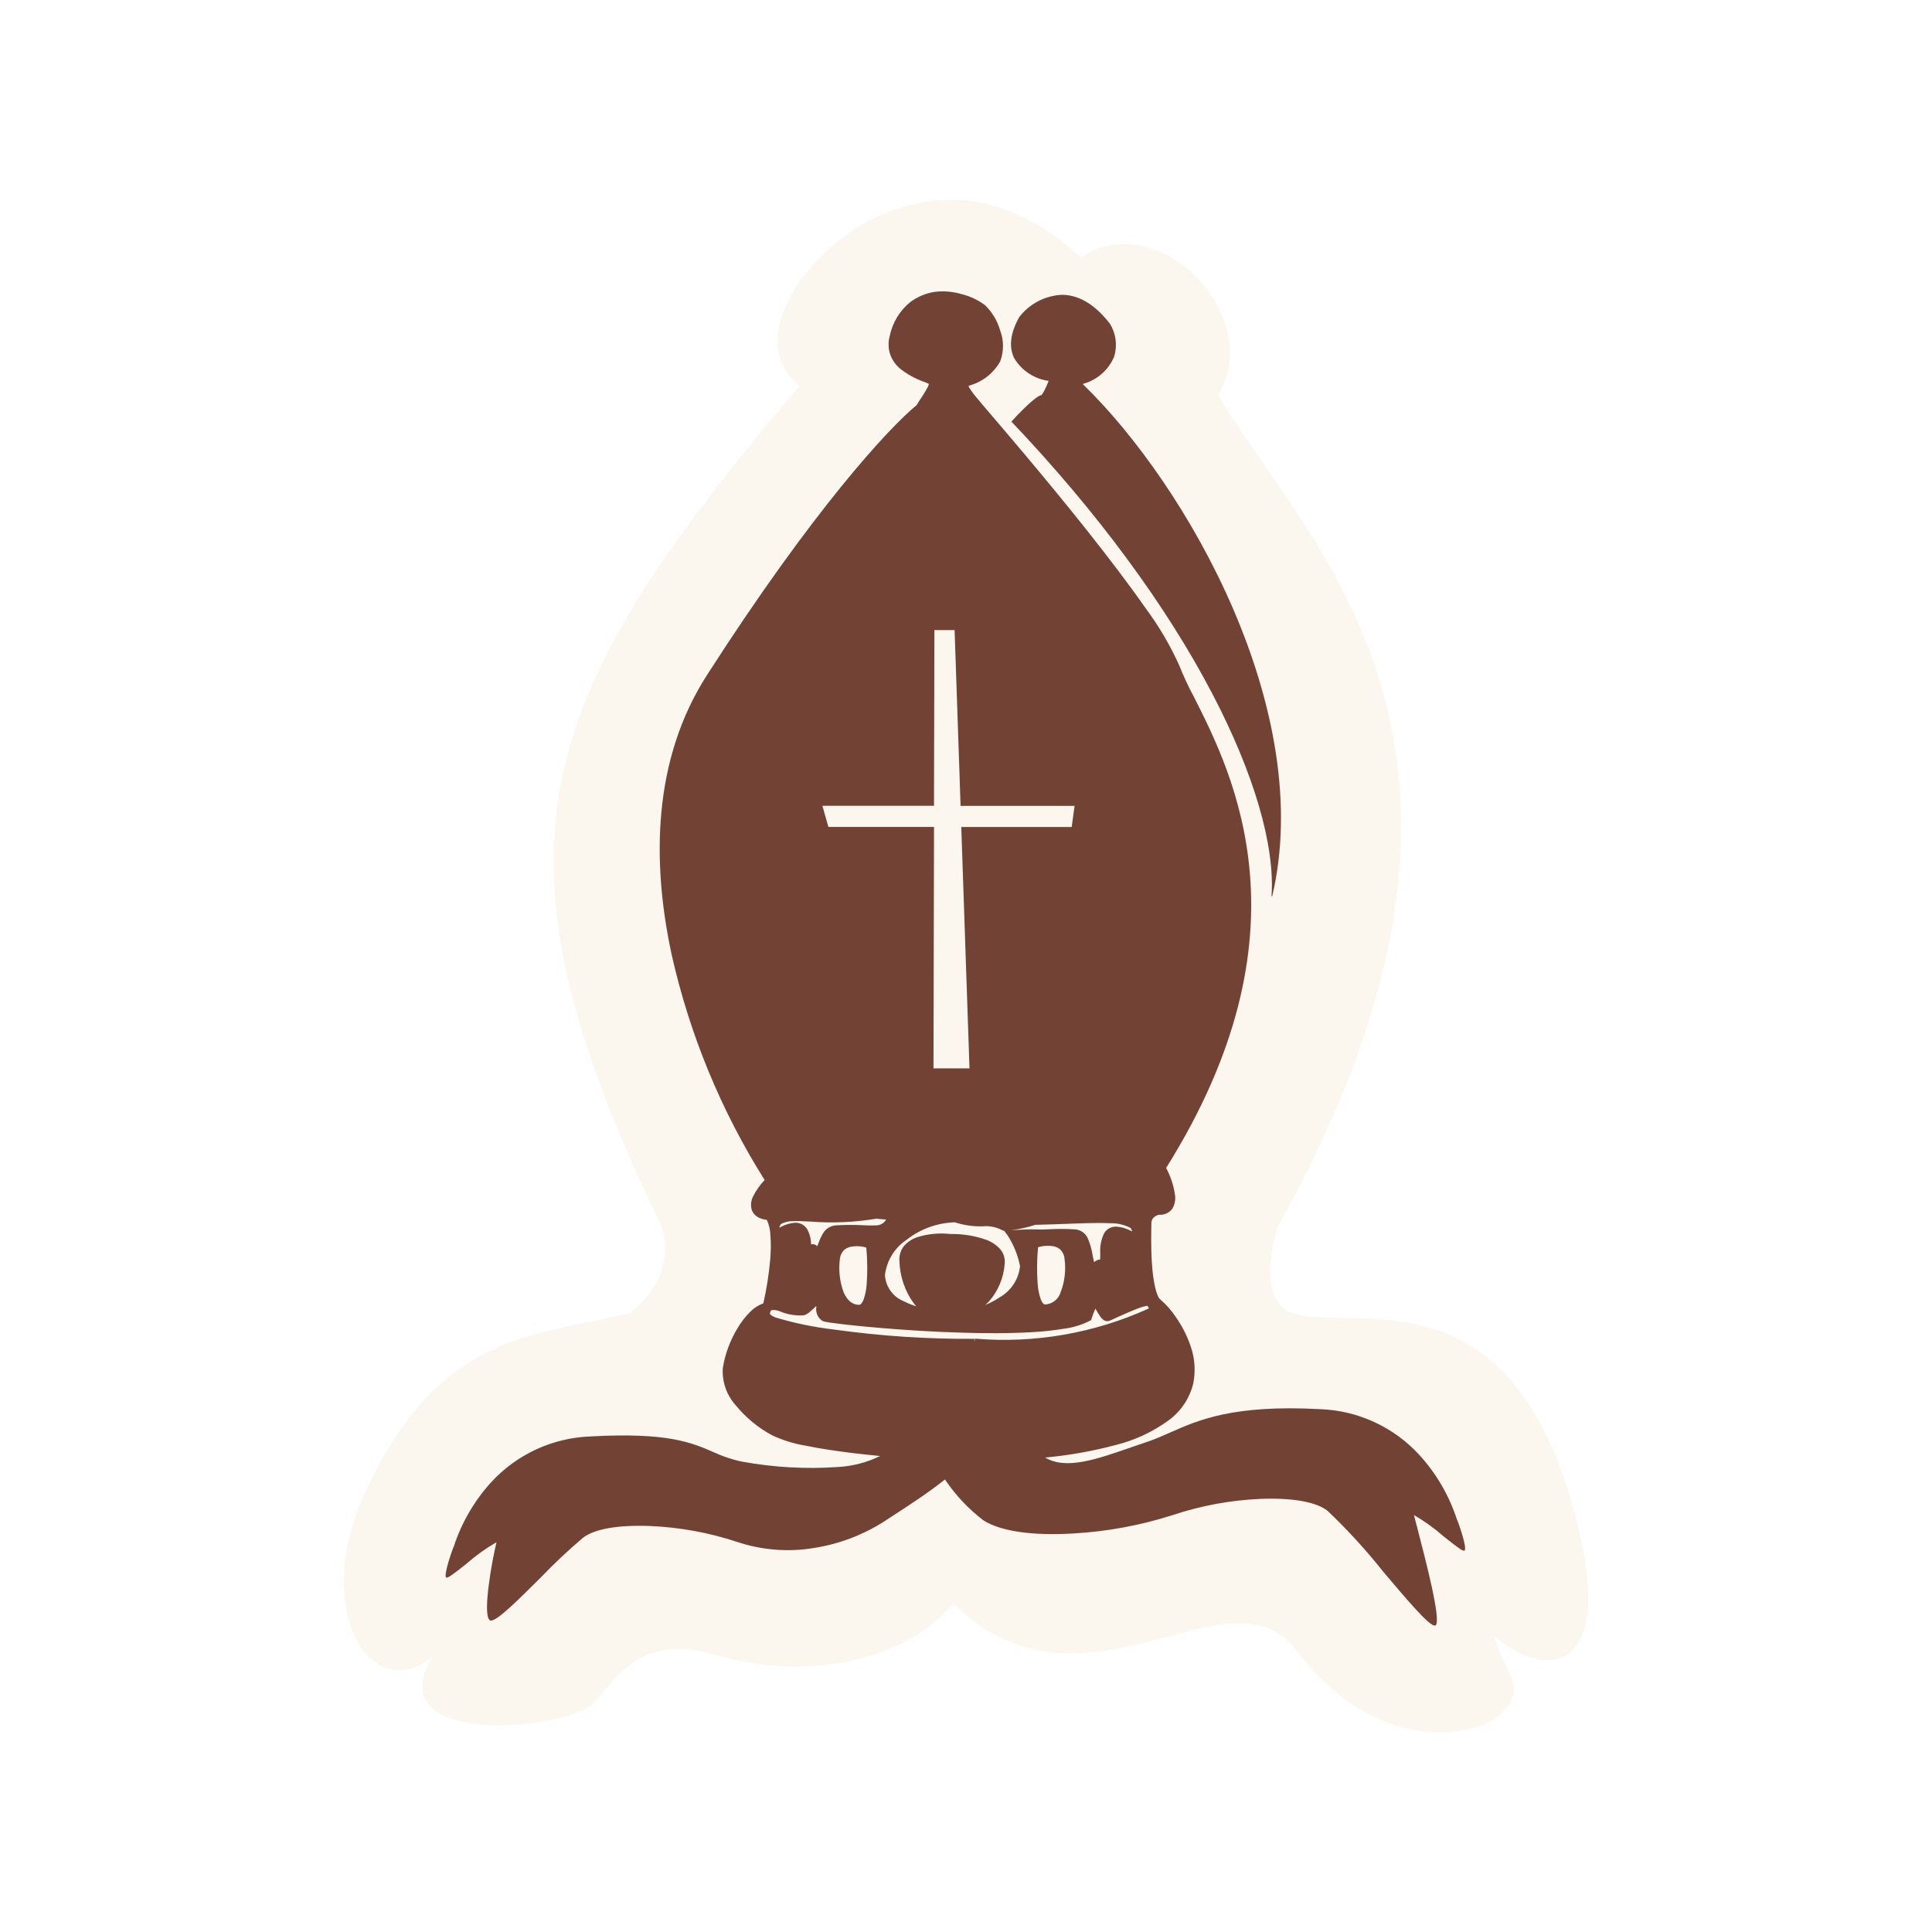
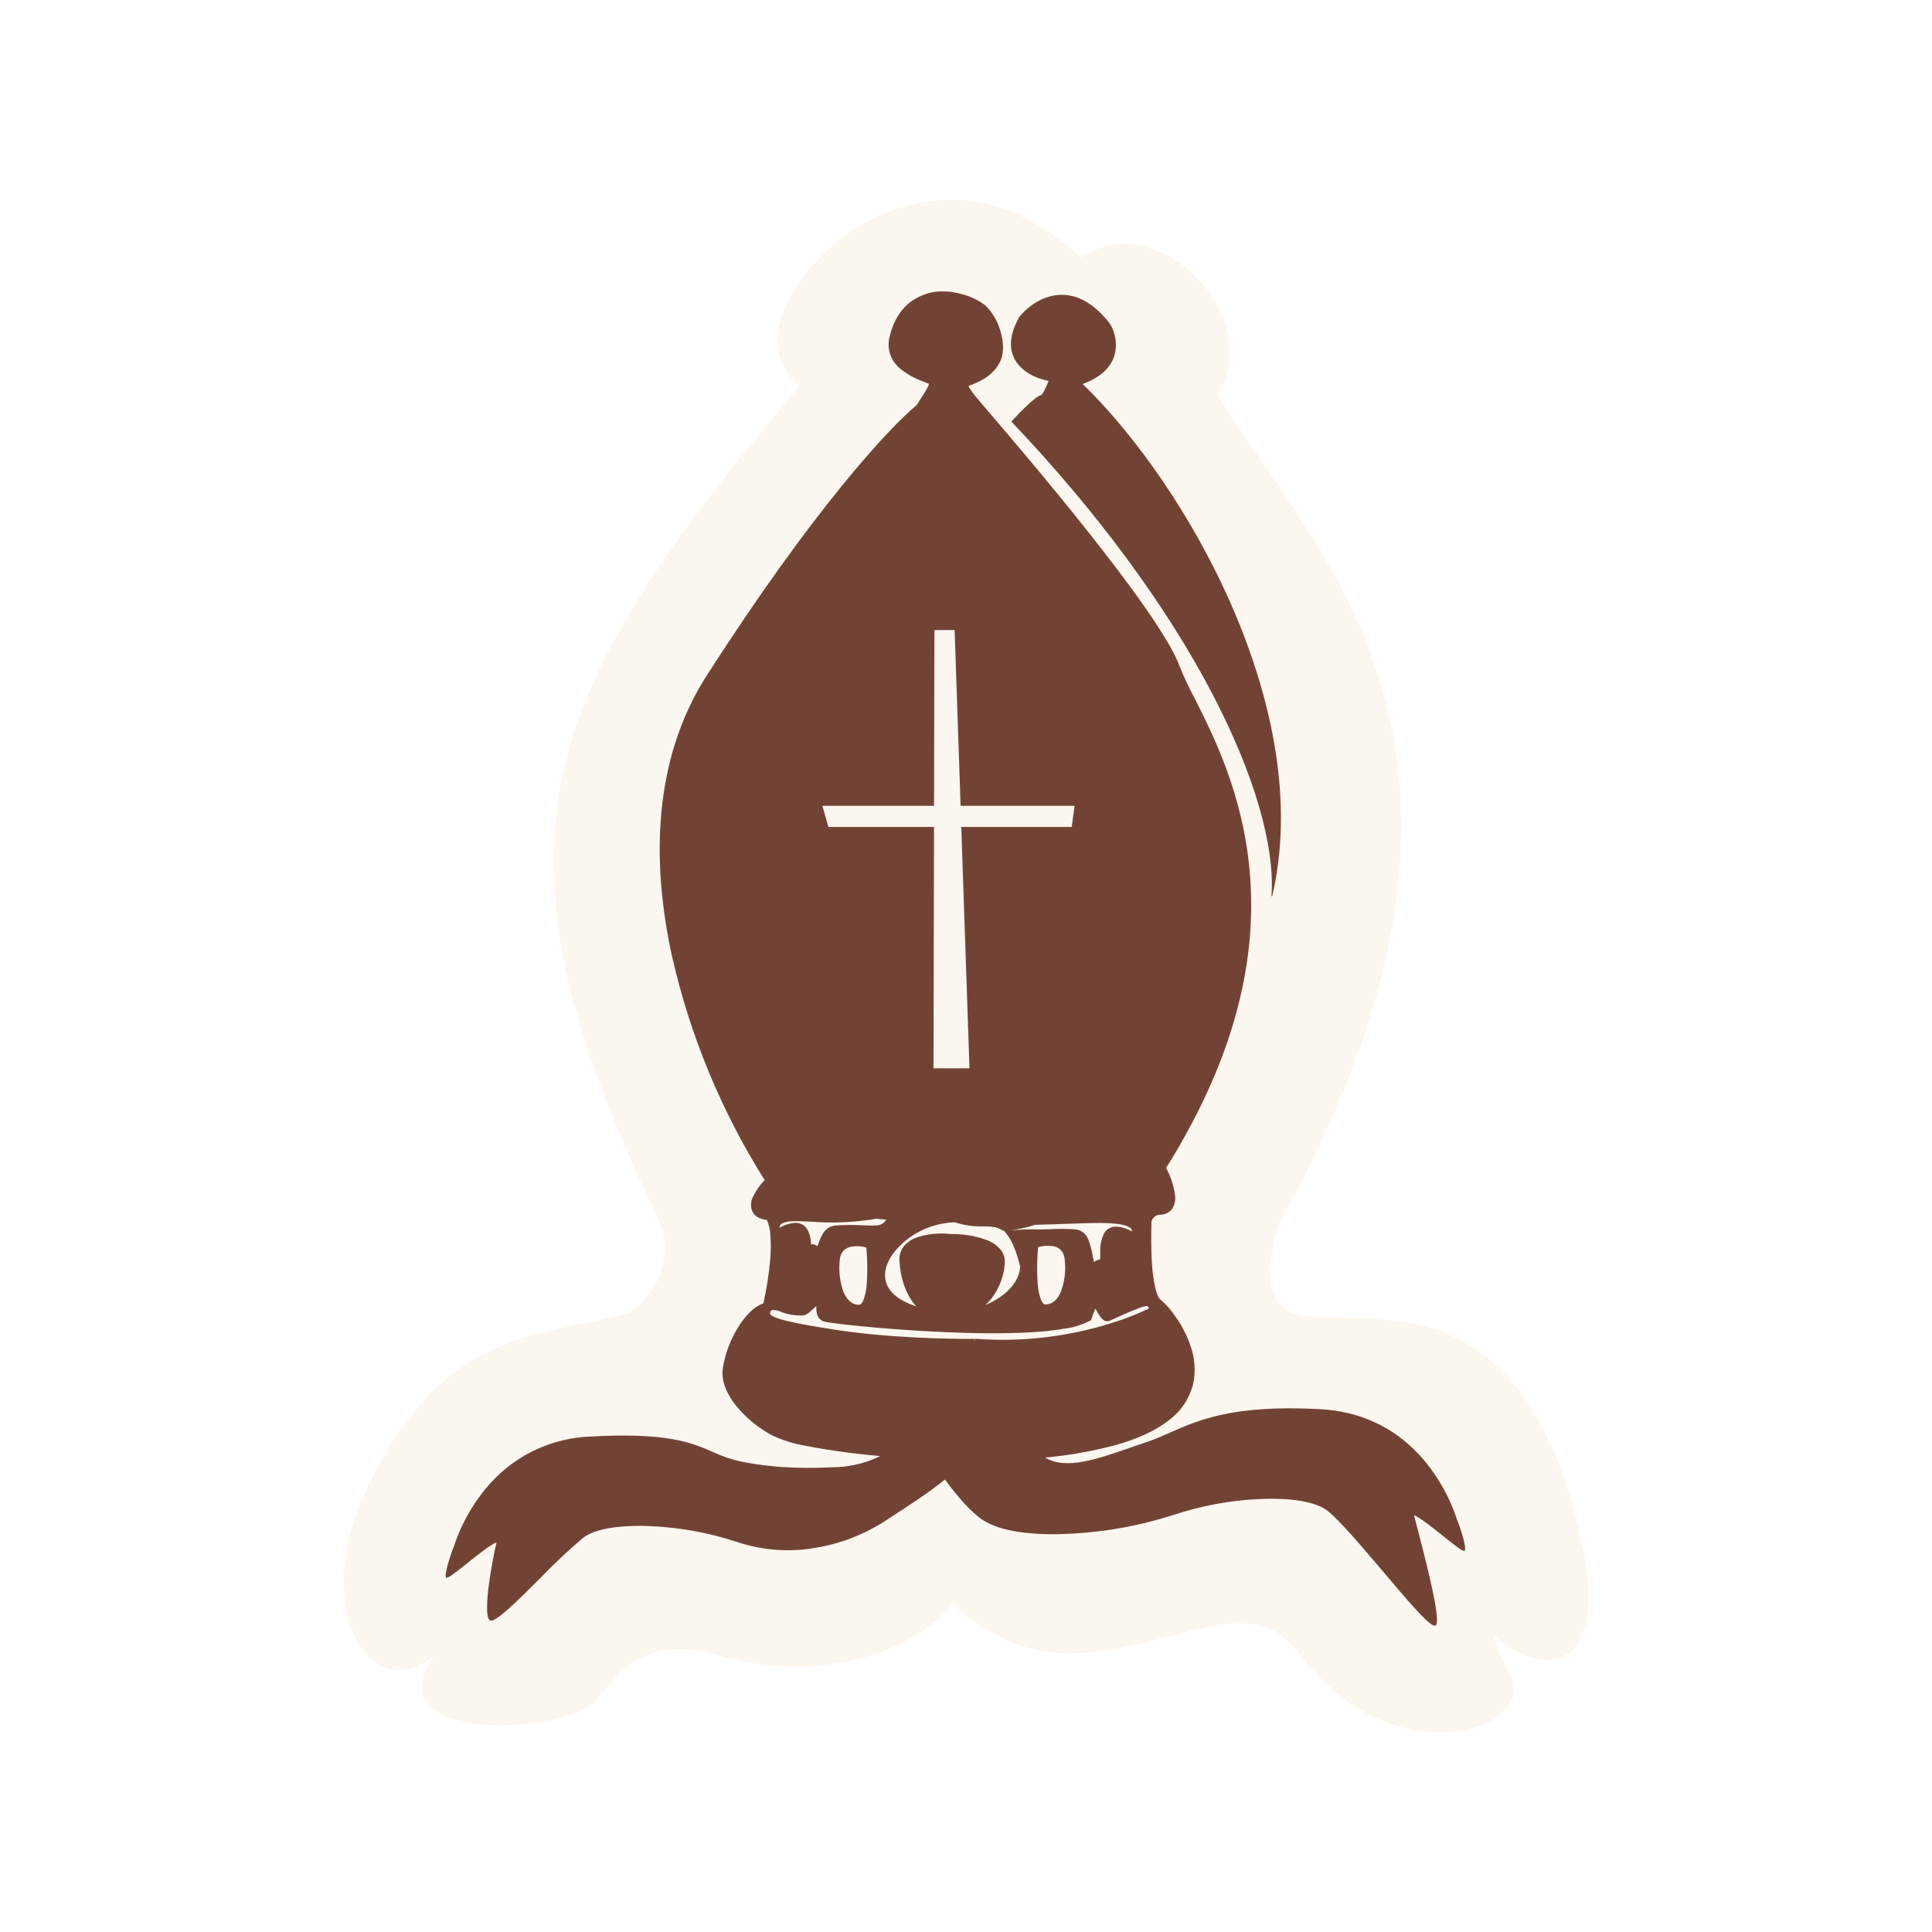
- <svg width="200" height="200" fill="none" viewbox="0 0 200 200">
+ <svg xmlns="http://www.w3.org/2000/svg" width="570" height="570" viewBox="0 0 570 570">
  <g id="Group_110" data-name="Group 110" transform="translate(-305 -1030)">
-     <g id="BISHOP" transform="translate(340.606 1050.641)">
-       <path id="Path_4279" data-name="Path 4279" d="M47.153,19.313c-28.009,33-33.085,47.946-14.308,86.93.675,1.822,1.012,5.669-3.24,9.044-9.908,2.457-19.762,1.876-27.469,18.7-5.6,12.216.81,22.2,7.154,16.738-6.074,9.381,13.134,7.978,16.468,4.994,2.133-1.917,4.319-7.559,12.958-4.994s19.168.877,24.365-5.4c13.431,13.3,28.59-4.292,35.5,4.859,8.5,11.271,18.493,8.571,20.45,7.154,4.185-3.037.864-4.886,0-8.706,4.616,4.32,13.12,5.035,8.369-12.621-6.749-25.107-22.34-18.83-29.022-20.653-3.577-.972-2.511-6.709-1.674-9.071C124.3,56.7,99.824,36.132,90.483,20.258,95.477,12.024,84.138.618,76.309,6.017,71.045,1.293,64.039-2.3,54.982,1.9,48.435,4.937,41.079,14.251,47.153,19.313Z" transform="translate(0)" fill="#fbf6ee" />
-       <g id="Group_109" data-name="Group 109" transform="translate(10.525 9.511)">
-         <path id="Path_4280" data-name="Path 4280" d="M182.737,197.315a18.384,18.384,0,0,0-3.874-6.655,14.647,14.647,0,0,0-10.286-4.751c-8.963-.486-12.581,1.12-15.483,2.4-.783.351-1.525.675-2.308.945-.526.175-1.039.364-1.539.526-3.9,1.363-6.992,2.43-9.138,1.134a2.624,2.624,0,0,1,.324-.027,44.068,44.068,0,0,0,6.938-1.255,15.732,15.732,0,0,0,5.561-2.592,6.676,6.676,0,0,0,2.511-3.78,7.336,7.336,0,0,0-.256-3.834,11.947,11.947,0,0,0-1.579-3.1,8.551,8.551,0,0,0-1.539-1.741.98.98,0,0,1-.3-.432,4.524,4.524,0,0,1-.27-.85,15.861,15.861,0,0,1-.324-2.362c-.121-1.714-.081-3.483-.067-4.158v-.121a.8.8,0,0,1,.3-.648,1.2,1.2,0,0,1,.486-.229,1.571,1.571,0,0,0,1.39-.634,2.167,2.167,0,0,0,.27-1.431,8.333,8.333,0,0,0-.918-2.781c7.573-12.081,9.341-22.232,8.679-30.385-.661-8.207-3.766-14.349-5.791-18.358a30.634,30.634,0,0,1-1.512-3.24,31.875,31.875,0,0,0-3.523-5.993c-1.7-2.443-3.82-5.21-5.966-7.924-4.306-5.426-8.787-10.65-10.488-12.635-.351-.4-.58-.675-.661-.783l-.2-.243a9.383,9.383,0,0,1-.85-1.107,1.46,1.46,0,0,1-.148-.283,1.515,1.515,0,0,0,.175-.067,5.28,5.28,0,0,0,3.1-2.457,4.54,4.54,0,0,0,0-3.24,5.906,5.906,0,0,0-1.552-2.592,6.773,6.773,0,0,0-2.47-1.161,6.942,6.942,0,0,0-2.727-.229,5.713,5.713,0,0,0-2.592,1.093,6.119,6.119,0,0,0-2.092,3.51A3.274,3.274,0,0,0,124.1,76.8a3.5,3.5,0,0,0,.972,1.377,8.533,8.533,0,0,0,2.524,1.39c.243.094.391.162.486.2a1.294,1.294,0,0,1-.122.337,12.328,12.328,0,0,1-.675,1.12c-.175.256-.351.526-.472.742-2.848,2.335-10.7,10.8-21.719,27.969-5.615,8.747-5.723,19.343-3.631,28.981a74.515,74.515,0,0,0,9.611,23.271,6.863,6.863,0,0,0-1.188,1.687,1.9,1.9,0,0,0-.148,1.4,1.448,1.448,0,0,0,.769.823,2.5,2.5,0,0,0,.8.216,4.228,4.228,0,0,1,.364,1.552,15.484,15.484,0,0,1-.014,2.5,34.034,34.034,0,0,1-.715,4.589,3.659,3.659,0,0,0-1.377.891,8.338,8.338,0,0,0-1.323,1.728,11.437,11.437,0,0,0-1.5,4.1,5.27,5.27,0,0,0,1.363,3.861,12.521,12.521,0,0,0,3.739,3.078,13.3,13.3,0,0,0,3.415,1.066c1.444.3,3.145.553,4.873.769.972.122,1.957.216,2.9.31a11.3,11.3,0,0,1-4.292,1.134,39.785,39.785,0,0,1-10.016-.553,13.338,13.338,0,0,1-3.01-1.012c-2.214-.958-4.724-2.038-12.675-1.593a14.683,14.683,0,0,0-10.272,4.738,18.345,18.345,0,0,0-3.861,6.628c-.108.189-1.08,2.943-.81,3.226.135.135.729-.31,2.146-1.444a19.233,19.233,0,0,1,3.078-2.2c-.486,1.971-1.417,7.262-.756,8.018a.236.236,0,0,0,.189.094h.027c.715-.067,2.835-2.187,5.075-4.414a58.867,58.867,0,0,1,4.4-4.144c1.188-.931,3.672-1.363,6.992-1.228a33.205,33.205,0,0,1,8.99,1.647,16.545,16.545,0,0,0,8.059.607,18.908,18.908,0,0,0,7.087-2.686c.216-.148.459-.3.7-.459,1.714-1.107,3.928-2.538,5.656-3.928a18.02,18.02,0,0,0,3.955,4.212c1.755,1.147,5.075,1.633,9.354,1.377a41.488,41.488,0,0,0,10.313-1.917,33.206,33.206,0,0,1,8.99-1.66c3.321-.135,5.818.3,6.992,1.228a61.068,61.068,0,0,1,5.764,6.3c2.4,2.835,4.657,5.521,5.318,5.588h.013a.171.171,0,0,0,.121-.054c.54-.621-1.066-6.749-1.917-10.043-.135-.54-.27-1.012-.351-1.35a19.46,19.46,0,0,1,3.078,2.214c1.431,1.134,2.025,1.593,2.16,1.458C183.831,200.271,182.845,197.5,182.737,197.315Zm-51.658-92.424Zm-2.794,0Zm-.041,18.2h.364l.04-17.831h2.092l.607,17.845.364-.014h0l-.364.014.014.351h11.8l-.3,2.187H131.43l.014.378.364-.014h0l-.364.014.837,24.608h-3.726L128.609,126h0v-.364H117.675l-.621-2.187h11.555v-.364Zm22.5,52.158ZM121.6,169.184a23.482,23.482,0,0,1,.04,3.793,6.131,6.131,0,0,1-.337,1.633c-.175.4-.337.5-.459.5-.675,0-1.215-.445-1.593-1.3a7.265,7.265,0,0,1-.4-3.334,1.584,1.584,0,0,1,.378-.972,1.431,1.431,0,0,1,.742-.4A3.332,3.332,0,0,1,121.6,169.184Zm21.408-2.484c1.485-.054,2.754-.094,3.78-.04a4.419,4.419,0,0,1,2.133.472l.054.04c.027.054.067.121.108.216l.04.121c-.054-.027-.121-.054-.2-.094a3.643,3.643,0,0,0-1.431-.4,1.517,1.517,0,0,0-.729.162,1.331,1.331,0,0,0-.553.54,4.124,4.124,0,0,0-.391,2.052c0,.256,0,.445-.013.58v.067a.748.748,0,0,0-.229.041,1.237,1.237,0,0,0-.4.229.394.394,0,0,1-.027-.121c-.027-.148-.067-.31-.108-.513a8,8,0,0,0-.445-1.66,1.6,1.6,0,0,0-1.323-1.093,24.044,24.044,0,0,0-2.781-.013h0a13.2,13.2,0,0,1-1.444.013c-.391-.027-1.39.027-2.484.081a12.3,12.3,0,0,0,2.524-.553C140.474,166.8,141.81,166.741,143.012,166.7Zm-12.243-.135a8.459,8.459,0,0,0,2.862.418,3.564,3.564,0,0,1,2.025.391l.108.067.094-.014.378.5a9.086,9.086,0,0,1,1.282,3.172,4.189,4.189,0,0,1-2.079,3.213,7.805,7.805,0,0,1-1.525.81,4.658,4.658,0,0,0,.378-.351,6.644,6.644,0,0,0,1.633-3.861,2.012,2.012,0,0,0-.486-1.593,3.672,3.672,0,0,0-1.471-.958,10.421,10.421,0,0,0-3.631-.58v.014h0v-.014h-.027a8.271,8.271,0,0,0-3.375.31,3.221,3.221,0,0,0-1.4.891,2.222,2.222,0,0,0-.5,1.633,7.825,7.825,0,0,0,1.485,4.346c.081.108.175.2.256.3a6.816,6.816,0,0,1-1.242-.5,3.123,3.123,0,0,1-2-2.74,5.118,5.118,0,0,1,2.241-3.645A8.476,8.476,0,0,1,130.769,166.566Zm14.2,4.266Zm.256.04Zm-4.751-3.253Zm1.255,6.155a1.774,1.774,0,0,1-1.593,1.3c-.121,0-.283-.081-.459-.5a6.13,6.13,0,0,1-.337-1.633,23.5,23.5,0,0,1,.04-3.793,3.5,3.5,0,0,1,1.633-.094,1.432,1.432,0,0,1,.742.4,1.584,1.584,0,0,1,.378.972A6.954,6.954,0,0,1,141.729,173.774Zm-2.673-4.886Zm1.417-1.269h0V167.6h0Zm-2.605,3.442Zm-1.35-3.348-.027-.364h0l.027.364ZM151.07,175.2Zm0,0Zm-38.309-8.45a2.336,2.336,0,0,1,1.12-.3c.526-.027,1.161,0,1.957.041a27.927,27.927,0,0,0,6.857-.31c.081.013.148.027.216.04.108.014.229.014.351.027.148.014.283.014.391.027a1.036,1.036,0,0,1-.162.229,1.151,1.151,0,0,1-.81.378,13.2,13.2,0,0,1-1.444-.014l-.013.364h0l.013-.364h0a24.052,24.052,0,0,0-2.781.014,1.668,1.668,0,0,0-1.282.742,5.07,5.07,0,0,0-.526,1.107,2.5,2.5,0,0,1-.121.31.714.714,0,0,0-.513-.216.479.479,0,0,0-.135.027,3.3,3.3,0,0,0-.378-1.539,1.414,1.414,0,0,0-.553-.54,1.517,1.517,0,0,0-.729-.162,3.576,3.576,0,0,0-1.431.418c-.081.04-.148.067-.2.094l.04-.121a.644.644,0,0,1,.108-.216l.027-.041-.2-.3h0Zm20.018,11.879a99.685,99.685,0,0,1-14.484-.958,35.3,35.3,0,0,1-6.1-1.255c-.459-.189-.553-.324-.567-.378s-.013-.122.108-.351a.522.522,0,0,1,.162-.04,1.714,1.714,0,0,1,.756.135,5.4,5.4,0,0,0,2.416.418,1.143,1.143,0,0,0,.324-.108c.094-.054.175-.121.27-.175.162-.135.337-.3.5-.445.094-.095.189-.175.256-.243v.135a1.452,1.452,0,0,0,.607,1.39.852.852,0,0,0,.121.054c.027.013.067.013.094.027.067.013.162.027.256.054.2.04.472.081.823.121.675.094,1.62.2,2.74.31,2.241.216,5.224.459,8.342.594s6.344.189,9.1.04a32.222,32.222,0,0,0,3.685-.391,8.083,8.083,0,0,0,2.565-.81l.122-.067.04-.135a8.811,8.811,0,0,1,.391-1.026c0-.013.014-.013.014-.027a.777.777,0,0,0,.054.094,6.543,6.543,0,0,0,.472.769,1.473,1.473,0,0,0,.324.324.652.652,0,0,0,.54.094,2.425,2.425,0,0,0,.324-.135c.135-.054.31-.135.5-.229.607-.27,1.444-.648,2.146-.918a5.469,5.469,0,0,1,.877-.27.663.663,0,0,1,.148-.013,1.419,1.419,0,0,0,.094.148h0a.777.777,0,0,1,.054.094v.014a.294.294,0,0,1-.067.04,36.135,36.135,0,0,1-17.953,3.1l-.027.364h0Z" transform="translate(-78.051 -70.185)" fill="#724335" />
-         <path id="Path_4281" data-name="Path 4281" d="M483.527,873.6H483.5v.364Z" transform="translate(-428.771 -765.152)" fill="#724335" />
-         <path id="Path_4282" data-name="Path 4282" d="M515.5,81.809c-.283.729-.661,1.5-.823,1.5-.229,0-1.2.715-3.01,2.686l-.027.027.027.027c8.828,9.287,16.036,19.046,20.815,28.225,4.279,8.207,6.452,15.618,6.088,20.882l.068.013c4.522-19.1-8.72-42.466-19.613-53.035.04-.013.067-.027.108-.04a4.851,4.851,0,0,0,3.145-2.794,4.156,4.156,0,0,0-.432-3.4c-1.525-1.971-3.186-2.983-4.94-3h-.041a5.915,5.915,0,0,0-4.414,2.308c-.918,1.647-1.093,3.064-.526,4.239A4.917,4.917,0,0,0,515.5,81.809Z" transform="translate(-453.073 -72.533)" fill="#724335" />
+     <g id="Group_30" data-name="Group 30" transform="translate(305 1030)">
+       <rect id="Rectangle_1" data-name="Rectangle 1" width="570" height="570" fill="none" />
+     </g>
+     <g id="BISHOP" transform="translate(406.443 1088.95)">
+       <path id="Path_4279" data-name="Path 4279" d="M134.408,54.962C54.582,149.023,40.117,191.61,93.63,302.712c1.924,5.194,2.885,16.158-9.233,25.775-28.237,7-56.321,5.347-78.287,53.282-15.965,34.816,2.308,63.284,20.389,47.7C9.187,456.21,63.93,452.209,73.433,443.707c6.078-5.463,12.311-21.543,36.932-14.234s54.628,2.5,69.439-15.388c38.278,37.893,81.48-12.234,101.177,13.849,24.236,32.123,52.7,24.429,58.283,20.389,11.926-8.656,2.462-13.926,0-24.814,13.157,12.311,37.393,14.35,23.852-35.97-19.235-71.555-63.669-53.666-82.712-58.86-10.195-2.77-7.156-19.12-4.77-25.852C354.267,161.526,284.52,102.9,257.9,57.655,272.133,34.188,239.817,1.681,217.5,17.069c-15-13.465-34.97-23.7-60.783-11.734C138.063,13.991,117.1,40.536,134.408,54.962Z" transform="translate(0.012 -0.043)" fill="#fbf6ee" />
+       <g id="Group_109" data-name="Group 109" transform="translate(30.031 26.984)">
+         <path id="Path_4280" data-name="Path 4280" d="M376.408,432.506a52.4,52.4,0,0,0-11.041-18.966c-7.733-8.348-17.581-12.888-29.315-13.542-25.544-1.385-35.854,3.193-44.126,6.848-2.231,1-4.347,1.923-6.578,2.693-1.5.5-2.962,1.039-4.386,1.5-11.118,3.886-19.928,6.925-26.045,3.232a7.475,7.475,0,0,1,.923-.077,125.591,125.591,0,0,0,19.774-3.578c6.194-1.731,11.772-4.116,15.85-7.386a19.026,19.026,0,0,0,7.155-10.772,20.909,20.909,0,0,0-.731-10.926,34.05,34.05,0,0,0-4.5-8.848A24.371,24.371,0,0,0,289,367.721a2.794,2.794,0,0,1-.846-1.231,12.892,12.892,0,0,1-.769-2.424,45.2,45.2,0,0,1-.923-6.732c-.346-4.886-.231-9.925-.192-11.849v-.346a2.285,2.285,0,0,1,.846-1.847,3.412,3.412,0,0,1,1.385-.654,4.477,4.477,0,0,0,3.962-1.808,6.175,6.175,0,0,0,.769-4.078,23.749,23.749,0,0,0-2.616-7.925c21.582-34.431,26.622-63.361,24.737-86.6-1.885-23.39-10.733-40.894-16.5-52.32a87.305,87.305,0,0,1-4.309-9.233c-1.5-4.078-5.232-10.156-10.041-17.081-4.847-6.963-10.887-14.85-17-22.582-12.272-15.465-25.044-30.353-29.892-36.008-1-1.154-1.654-1.924-1.885-2.231l-.577-.692a26.741,26.741,0,0,1-2.424-3.155,4.161,4.161,0,0,1-.423-.808,4.316,4.316,0,0,0,.5-.192c2.039-.769,6.694-2.5,8.848-7,1.308-2.731.962-6.194,0-9.233a16.832,16.832,0,0,0-4.424-7.386A19.3,19.3,0,0,0,230.182,71a19.786,19.786,0,0,0-7.771-.654,16.283,16.283,0,0,0-7.386,3.116c-2.539,2-4.77,5.117-5.963,10a9.331,9.331,0,0,0,.231,5.578,9.976,9.976,0,0,0,2.77,3.924,24.318,24.318,0,0,0,7.194,3.962c.692.269,1.116.462,1.385.577a3.688,3.688,0,0,1-.346.962,35.128,35.128,0,0,1-1.923,3.193c-.5.731-1,1.5-1.346,2.116-8.117,6.655-30.507,30.776-61.9,79.711-16,24.929-16.311,55.128-10.349,82.6a212.367,212.367,0,0,0,27.391,66.323,19.561,19.561,0,0,0-3.385,4.809,5.4,5.4,0,0,0-.423,4,4.128,4.128,0,0,0,2.193,2.347,7.139,7.139,0,0,0,2.27.616,12.05,12.05,0,0,1,1.039,4.424,44.128,44.128,0,0,1-.038,7.117,97,97,0,0,1-2.039,13.08,10.428,10.428,0,0,0-3.924,2.539,23.765,23.765,0,0,0-3.77,4.924,32.594,32.594,0,0,0-4.27,11.695c-.5,3.77,1.193,7.617,3.886,11a35.685,35.685,0,0,0,10.656,8.771,37.9,37.9,0,0,0,9.733,3.039c4.116.846,8.964,1.577,13.888,2.193,2.77.346,5.578.616,8.271.885a32.2,32.2,0,0,1-12.234,3.232c-8.694.385-17.427.577-28.545-1.577a38.011,38.011,0,0,1-8.579-2.885c-6.309-2.731-13.465-5.809-36.124-4.54A41.846,41.846,0,0,0,91.5,421.58a52.283,52.283,0,0,0-11,18.889c-.308.539-3.078,8.387-2.308,9.194.385.385,2.077-.885,6.117-4.116,3.155-2.539,6.732-5.386,8.771-6.271-1.385,5.617-4.039,20.7-2.154,22.852a.672.672,0,0,0,.539.269h.077c2.039-.192,8.079-6.232,14.465-12.58a167.779,167.779,0,0,1,12.541-11.81c3.385-2.654,10.464-3.885,19.928-3.5A94.635,94.635,0,0,1,164.09,439.2a47.153,47.153,0,0,0,22.967,1.731,53.888,53.888,0,0,0,20.2-7.656c.616-.423,1.308-.846,2-1.308,4.886-3.155,11.195-7.232,16.119-11.195,3.732,5.078,7.81,9.772,11.272,12,5,3.27,14.465,4.655,26.66,3.924a118.24,118.24,0,0,0,29.391-5.463,94.635,94.635,0,0,1,25.621-4.732c9.464-.385,16.581.846,19.928,3.5,3.693,2.924,10.156,10.579,16.427,17.966,6.848,8.079,13.272,15.734,15.157,15.927h.038a.487.487,0,0,0,.346-.154c1.539-1.77-3.039-19.235-5.463-28.622-.385-1.539-.769-2.885-1-3.847,2.039.885,5.617,3.77,8.771,6.309,4.078,3.232,5.771,4.539,6.155,4.155C379.524,440.931,376.716,433.044,376.408,432.506ZM229.182,169.1Zm-7.963,0Zm-.115,51.858h1.039l.115-50.82h5.963L229.951,221l1.039-.038h0l-1.039.038.038,1h33.623l-.846,6.232H230.182l.038,1.077,1.039-.038h0l-1.039.038,2.385,70.132H221.988l.154-70.17h0v-1.039H190.98L189.211,222h32.931v-1.039Zm64.13,148.65Zm-83.058-17.273a66.927,66.927,0,0,1,.115,10.81,17.473,17.473,0,0,1-.962,4.655c-.5,1.154-.962,1.423-1.308,1.423-1.924,0-3.462-1.27-4.54-3.693a20.707,20.707,0,0,1-1.154-9.5,4.514,4.514,0,0,1,1.077-2.77,4.08,4.08,0,0,1,2.116-1.154A9.5,9.5,0,0,1,202.175,352.333Zm61.014-7.079c4.232-.154,7.848-.269,10.772-.115,2.962.154,4.963.577,6.078,1.346l.154.115c.077.154.192.346.308.615l.115.346c-.154-.077-.346-.154-.577-.269a10.383,10.383,0,0,0-4.078-1.154,4.322,4.322,0,0,0-2.077.462,3.793,3.793,0,0,0-1.577,1.539,11.754,11.754,0,0,0-1.116,5.848c0,.731,0,1.269-.038,1.654v.192a2.133,2.133,0,0,0-.654.115,3.525,3.525,0,0,0-1.154.654,1.122,1.122,0,0,1-.077-.346c-.077-.423-.192-.885-.308-1.462a22.8,22.8,0,0,0-1.27-4.732,4.559,4.559,0,0,0-3.77-3.116,68.518,68.518,0,0,0-7.925-.038h0a37.635,37.635,0,0,1-4.116.038c-1.116-.077-3.962.077-7.079.231a35.044,35.044,0,0,0,7.194-1.577C255.957,345.524,259.766,345.37,263.19,345.255ZM228.3,344.87a24.11,24.11,0,0,0,8.156,1.193c2.462.038,4.193.077,5.771,1.116l.308.192.269-.039,1.077,1.423c1.27,1.654,2.462,4.424,3.655,9.041-.038,3.308-2.231,6.617-5.924,9.156a22.245,22.245,0,0,1-4.347,2.308,13.274,13.274,0,0,0,1.077-1,18.935,18.935,0,0,0,4.655-11,5.735,5.735,0,0,0-1.385-4.54,10.465,10.465,0,0,0-4.193-2.731,29.7,29.7,0,0,0-10.349-1.654v.039h0v-.039h-.077a23.573,23.573,0,0,0-9.618.885,9.18,9.18,0,0,0-4,2.539,6.334,6.334,0,0,0-1.423,4.655c.308,4.847,1.77,9.31,4.232,12.387.231.308.5.577.731.846a19.424,19.424,0,0,1-3.539-1.423c-3.616-1.847-5.694-4.5-5.694-7.81,0-3.385,2.424-7.271,6.386-10.387A24.156,24.156,0,0,1,228.3,344.87Zm40.471,12.157Zm.731.115Zm-13.542-9.271Zm3.578,17.543c-1.039,2.424-2.578,3.693-4.54,3.693-.346,0-.808-.231-1.308-1.423a17.472,17.472,0,0,1-.962-4.655,66.981,66.981,0,0,1,.115-10.81,9.979,9.979,0,0,1,4.655-.269,4.08,4.08,0,0,1,2.116,1.154,4.514,4.514,0,0,1,1.077,2.77A19.82,19.82,0,0,1,259.535,365.413Zm-7.617-13.926Zm4.039-3.616h0v-.039h0Zm-7.425,9.81Zm-3.847-9.541-.077-1.039h0l.077,1.039Zm41.471,21.351Zm0,0ZM176.977,345.409a6.657,6.657,0,0,1,3.193-.846c1.5-.077,3.308,0,5.578.115a79.592,79.592,0,0,0,19.543-.885c.231.038.423.077.616.115.308.039.654.039,1,.077.423.039.808.039,1.116.077a2.954,2.954,0,0,1-.462.654,3.281,3.281,0,0,1-2.308,1.077,37.638,37.638,0,0,1-4.116-.039l-.038,1.039h0l.038-1.039h0a68.533,68.533,0,0,0-7.925.039,4.754,4.754,0,0,0-3.655,2.116,14.449,14.449,0,0,0-1.5,3.155,7.116,7.116,0,0,1-.346.885,2.034,2.034,0,0,0-1.462-.616,1.368,1.368,0,0,0-.385.077,9.393,9.393,0,0,0-1.077-4.386,4.031,4.031,0,0,0-1.577-1.539,4.322,4.322,0,0,0-2.077-.462,10.19,10.19,0,0,0-4.078,1.193c-.231.115-.423.192-.577.269l.115-.346a1.835,1.835,0,0,1,.308-.616l.077-.115-.577-.846h0Zm57.052,33.854c-7.348.077-25.929-.308-41.279-2.731-9.695-1.5-14.85-2.578-17.389-3.578-1.308-.539-1.577-.923-1.616-1.077-.038-.115-.038-.346.308-1a1.489,1.489,0,0,1,.462-.115,4.884,4.884,0,0,1,2.154.385,15.4,15.4,0,0,0,6.886,1.193,3.257,3.257,0,0,0,.923-.308c.269-.154.5-.346.769-.5.462-.385.962-.846,1.423-1.27.269-.269.539-.5.731-.692v.385c.038,1.154,0,2.962,1.731,3.962a2.423,2.423,0,0,0,.346.154c.077.038.192.038.269.077.192.038.462.077.731.154.577.115,1.346.231,2.347.346,1.924.269,4.616.577,7.809.885,6.386.616,14.888,1.308,23.775,1.693,8.848.423,18.081.539,25.929.115a91.835,91.835,0,0,0,10.5-1.116,23.037,23.037,0,0,0,7.309-2.308l.346-.192.115-.385a25.112,25.112,0,0,1,1.116-2.924c0-.038.038-.038.038-.077a2.216,2.216,0,0,0,.154.269,18.644,18.644,0,0,0,1.346,2.193,4.2,4.2,0,0,0,.923.923,1.858,1.858,0,0,0,1.539.269,6.92,6.92,0,0,0,.923-.385c.385-.154.885-.385,1.423-.654,1.731-.769,4.116-1.847,6.117-2.616a15.584,15.584,0,0,1,2.5-.769,1.888,1.888,0,0,1,.423-.038,4.045,4.045,0,0,0,.269.423h0a2.212,2.212,0,0,1,.154.269v.038a.836.836,0,0,1-.192.115c-1.308.693-22.313,11.08-51.166,8.848l-.077,1.039h0Z" transform="translate(-78.051 -70.185)" fill="#724335" />
+         <path id="Path_4281" data-name="Path 4281" d="M483.577,873.6H483.5v1.039Z" transform="translate(-327.522 -564.522)" fill="#724335" />
+         <path id="Path_4282" data-name="Path 4282" d="M522.715,98.29c-.808,2.077-1.885,4.27-2.347,4.27-.654,0-3.424,2.039-8.579,7.656l-.077.077.077.077c25.16,26.468,45.7,54.282,59.322,80.442,12.195,23.39,18.389,44.51,17.35,59.514l.193.038c12.888-54.436-24.852-121.028-55.9-151.151.115-.038.192-.077.308-.115,4.77-1.808,7.771-4.5,8.964-7.963A11.845,11.845,0,0,0,540.8,81.44c-4.347-5.617-9.079-8.5-14.08-8.54H526.6c-5.424,0-10.041,3.385-12.58,6.578-2.616,4.693-3.116,8.733-1.5,12.08C514.444,95.521,519.022,97.636,522.715,98.29Z" transform="translate(-344.808 -71.855)" fill="#724335" />
      </g>
    </g>
  </g>
</svg>
